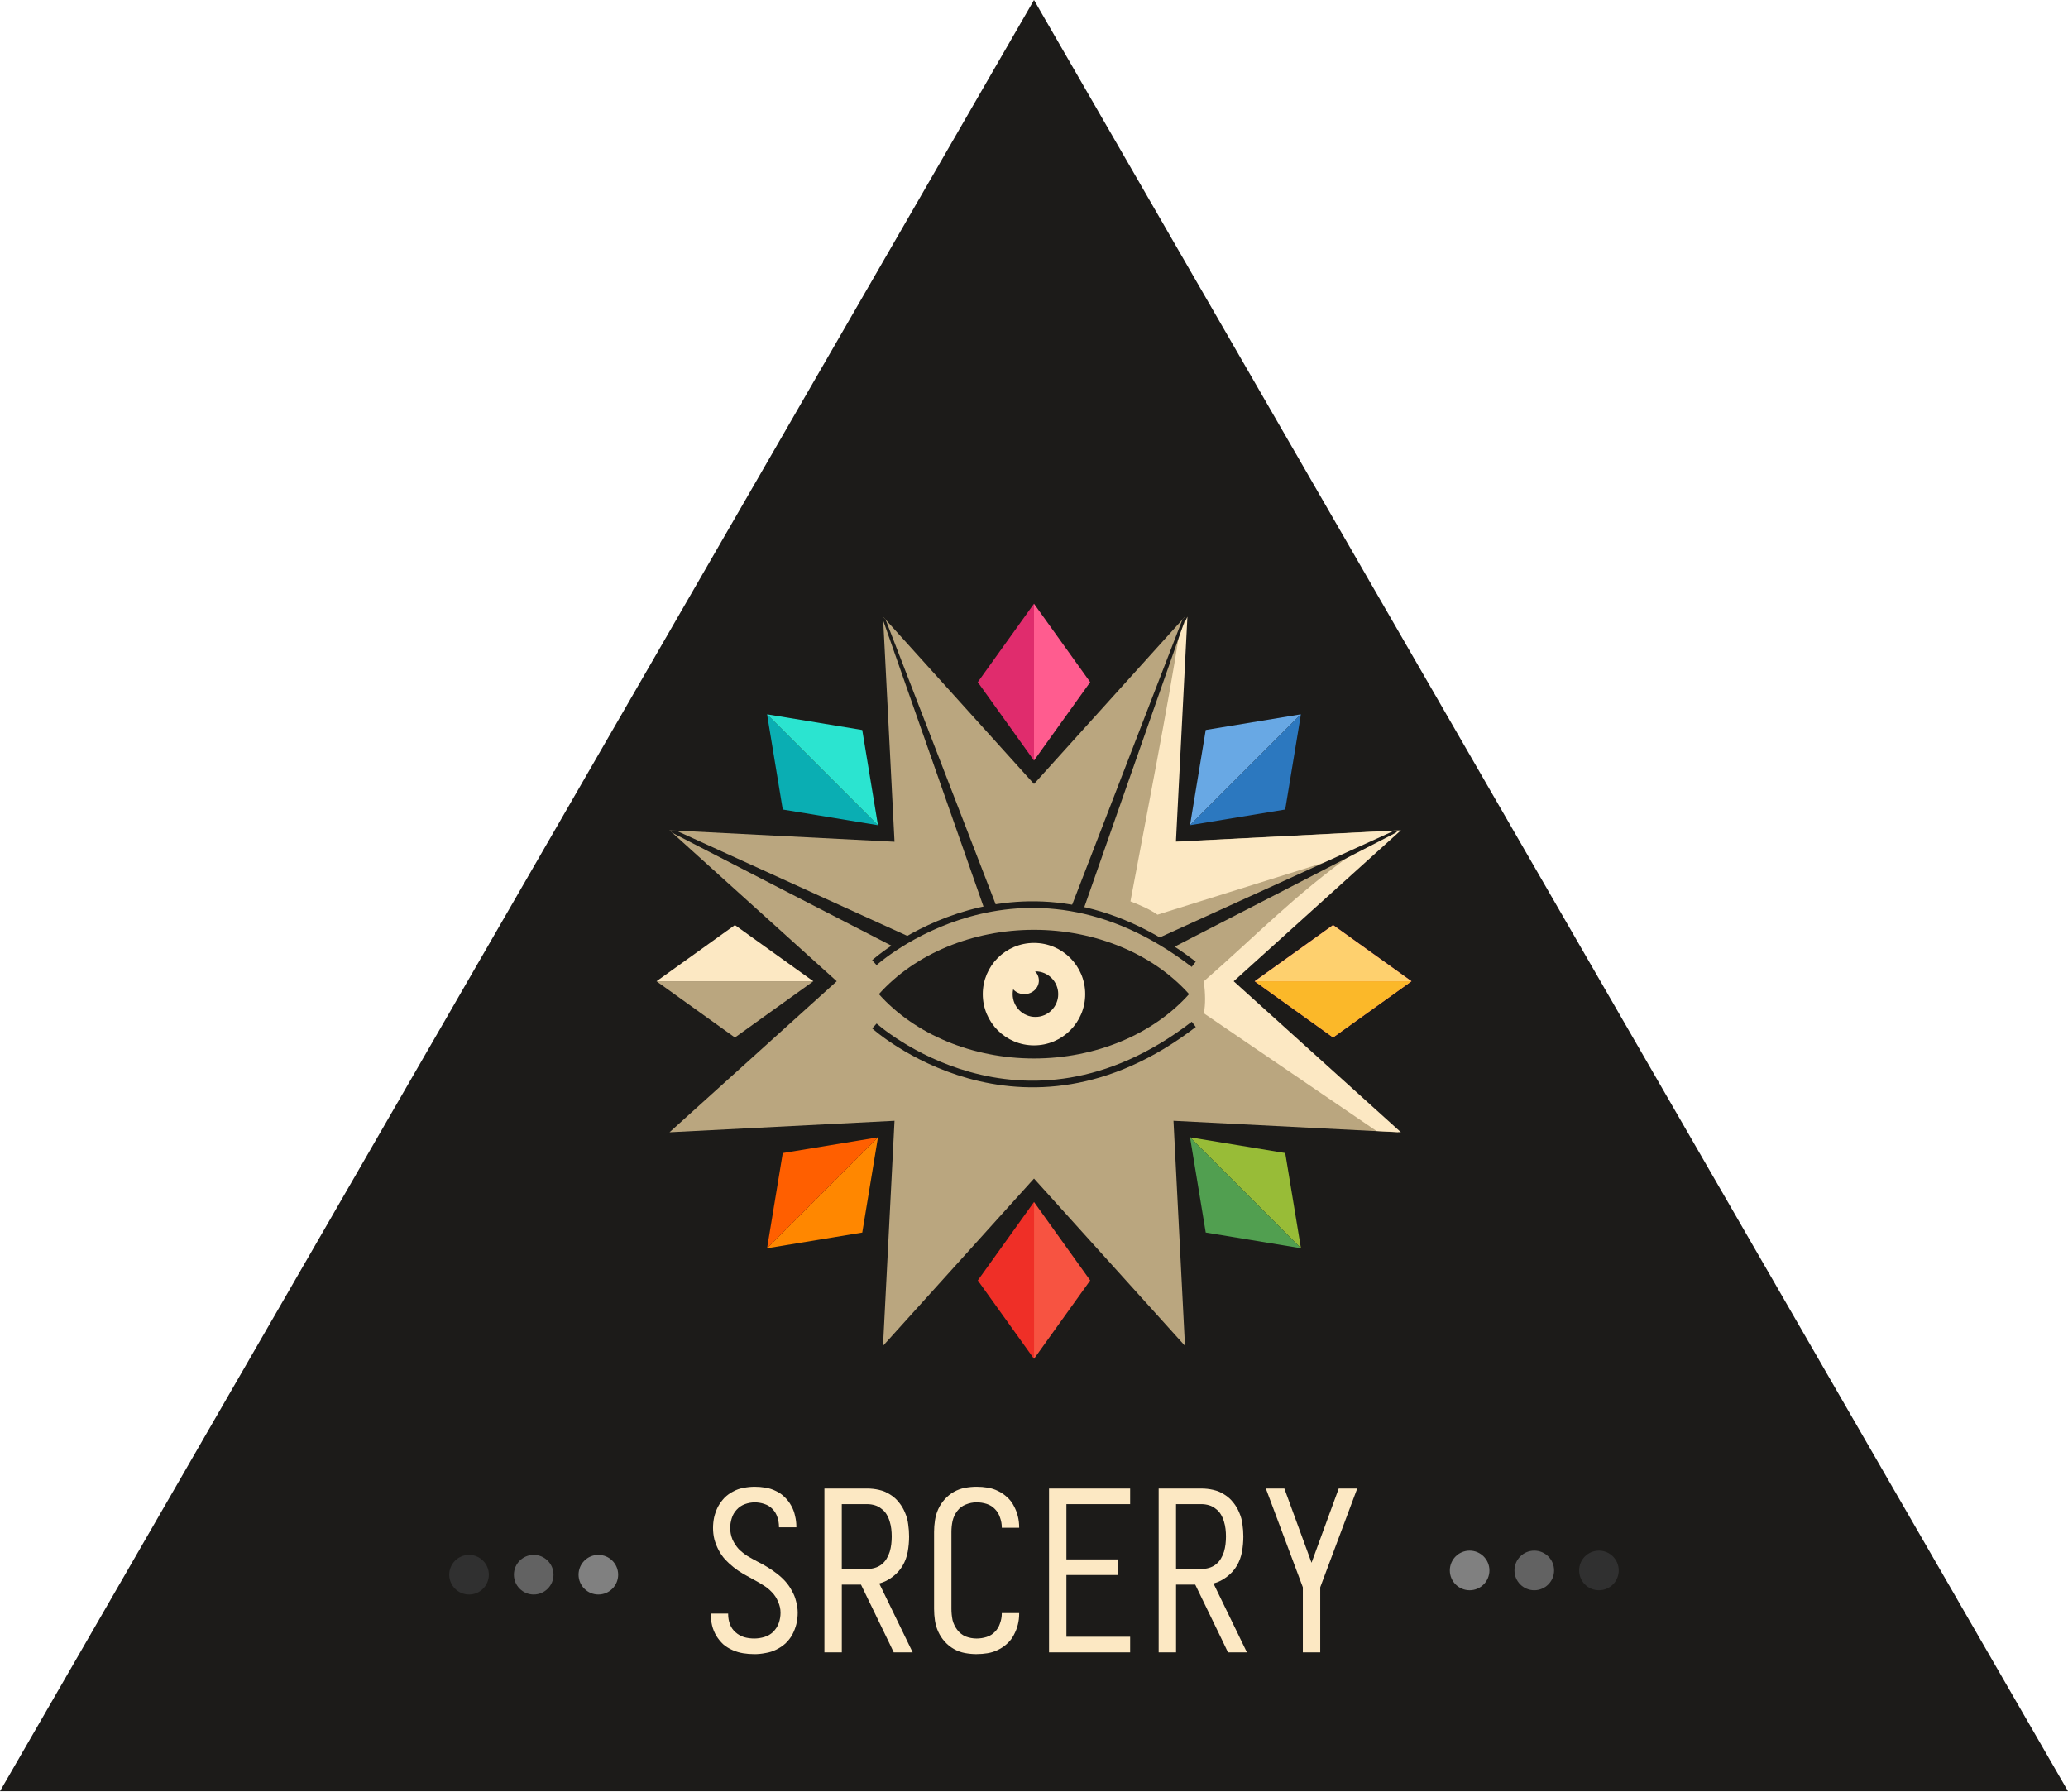
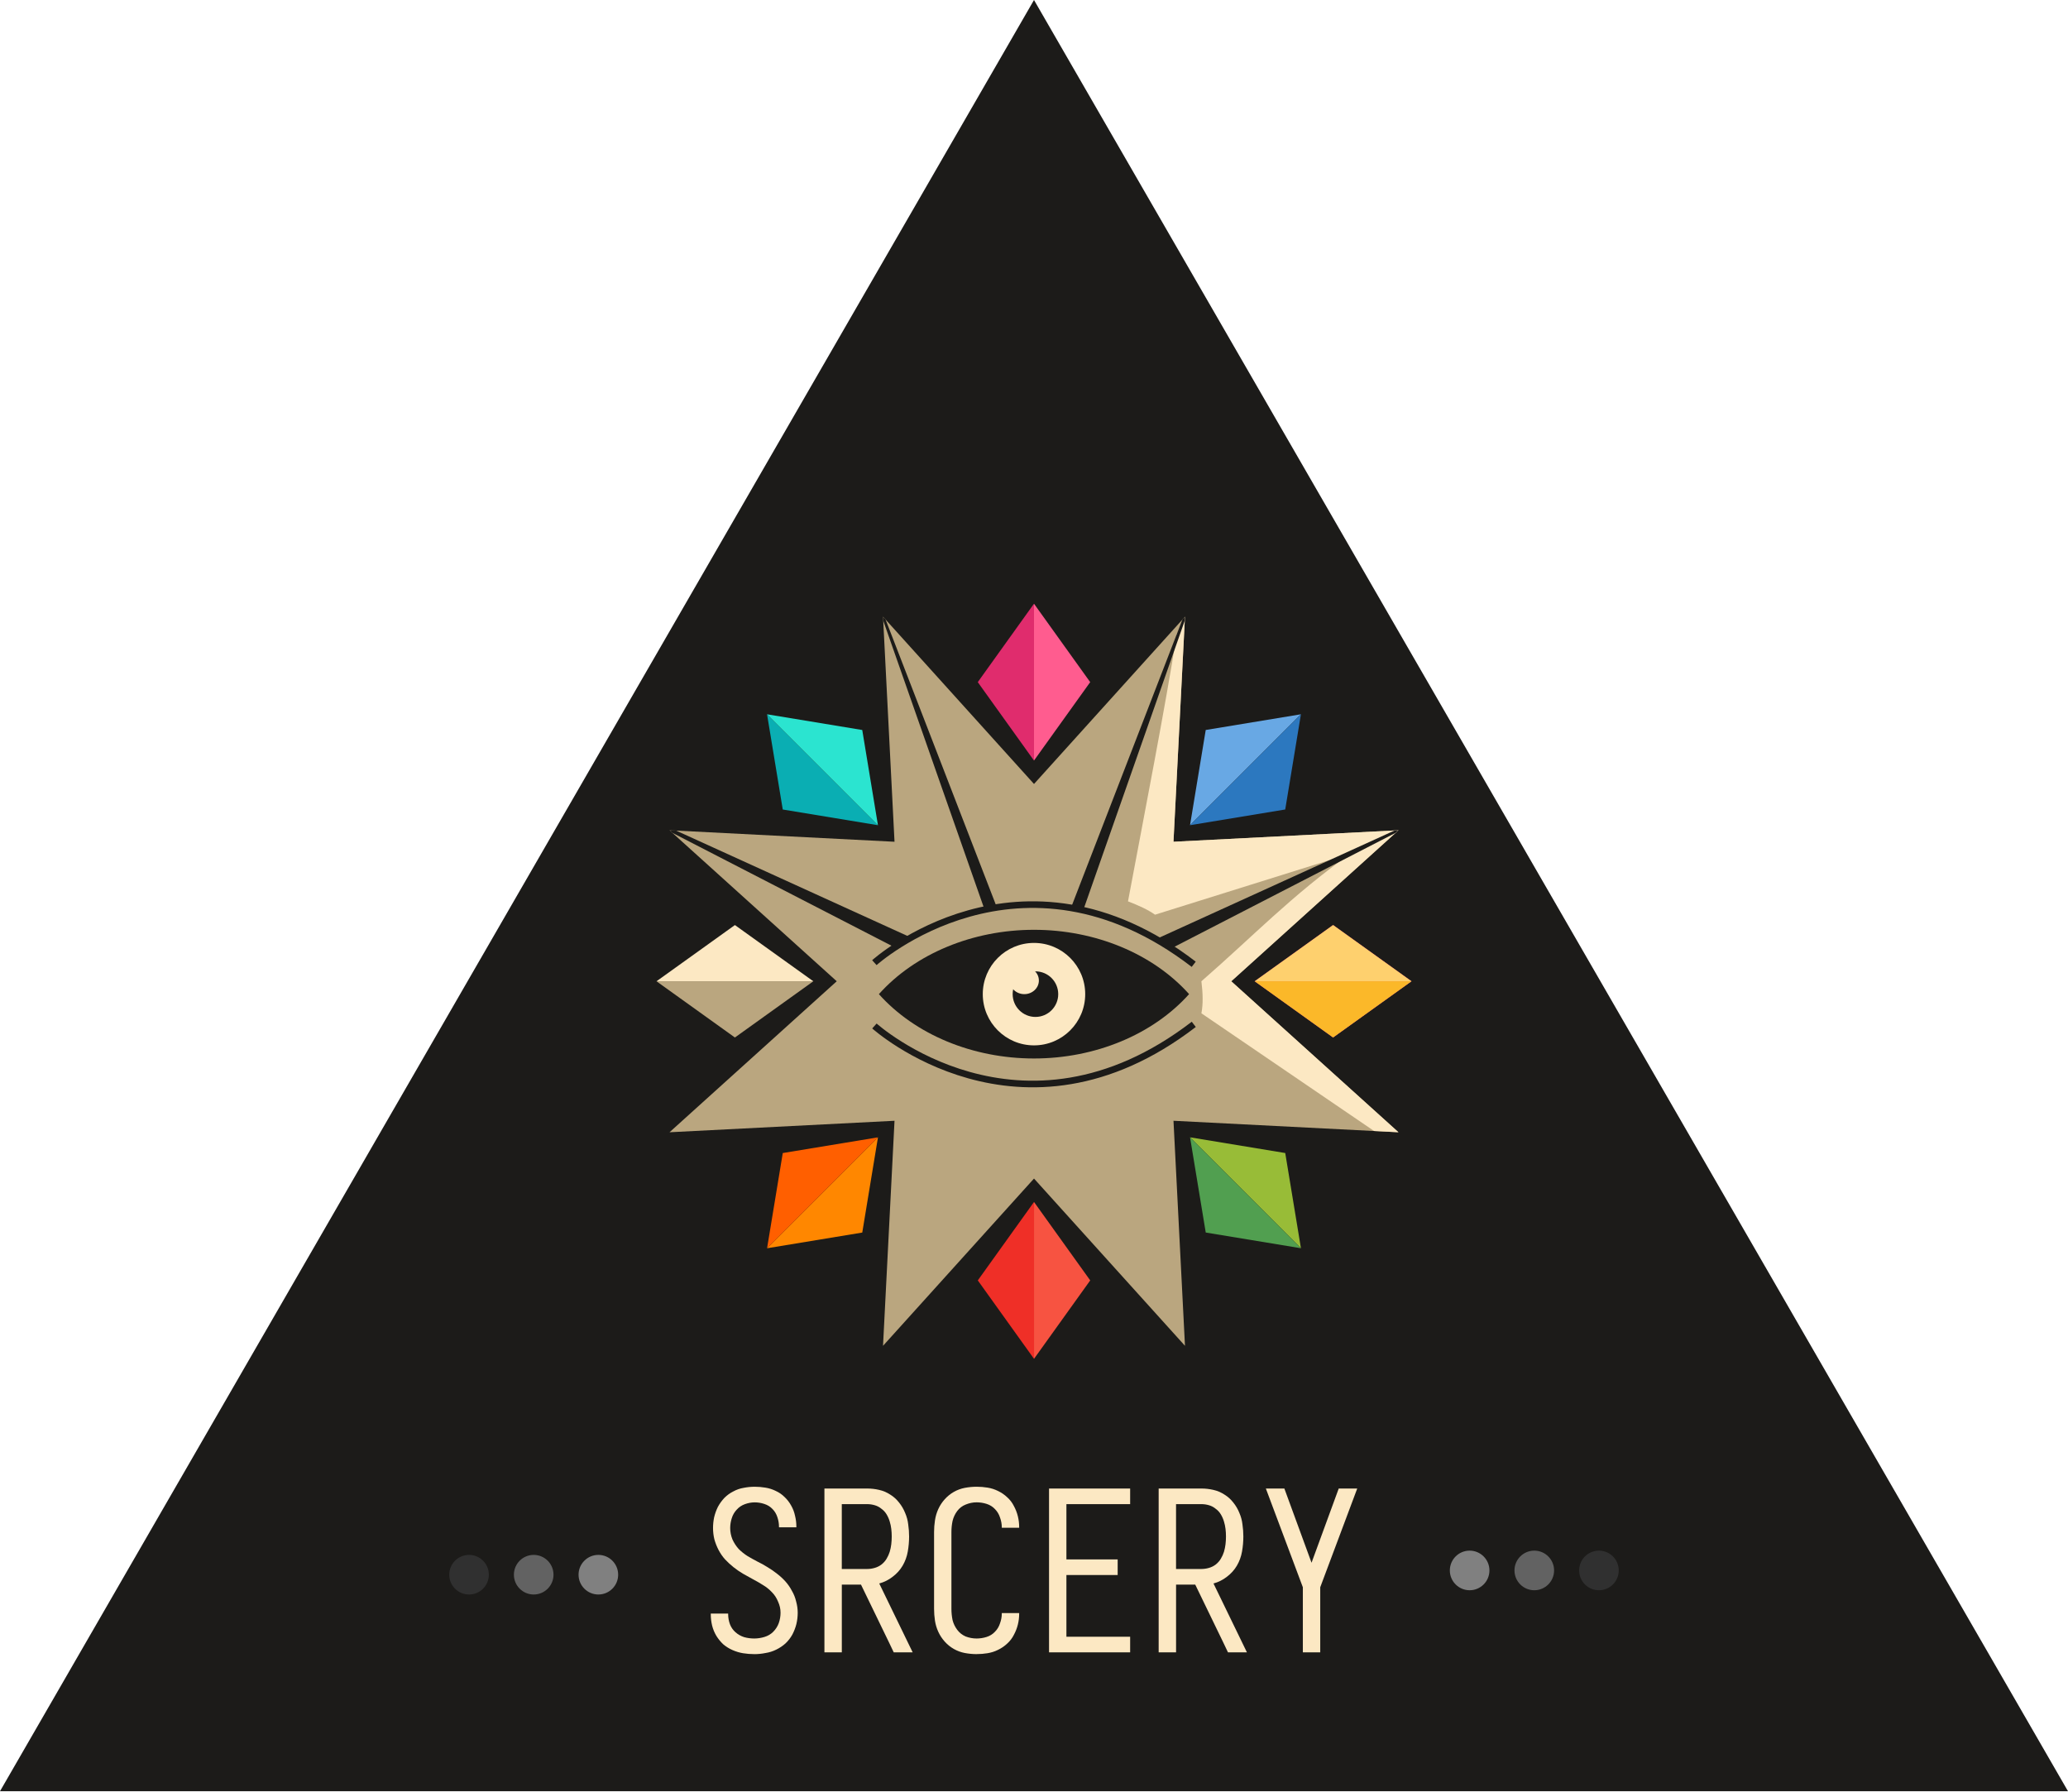
<svg xmlns="http://www.w3.org/2000/svg" height="541.862" viewBox="0 0 165.547 143.368" width="625.688">
  <g transform="translate(-48.88608 -15.49277)">
    <path d="m71.684 54.92 28.648-49.62 28.648-49.62 28.648 49.62 28.648 49.62-57.296-0z" fill="#1c1b19" transform="matrix(1.444661 0 0 1.444661 -54.67288 79.51985)" />
    <path d="m94.704 91.458-6.043-16.993-16.289 7.743 7.743-16.289-16.993-6.043 16.993-6.043-7.743-16.289 16.289 7.743 6.043-16.993 6.043 16.993 16.289-7.743-7.743 16.289 16.993 6.043-16.993 6.043 7.743 16.289-16.289-7.743z" fill="#baa67f" stroke-linejoin="round" stroke-width=".529" transform="matrix(.3826834 .9238795 -.9238795 .3826834 150.7364 -16.37659)" />
    <path d="m131.658 89.913a15.393 12.582 0 0 0 -12.415 5.15 15.393 12.582 0 0 0 12.415 5.15 15.393 12.582 0 0 0 12.417-5.153 15.393 12.582 0 0 0 -12.417-5.147z" fill="#1c1b19" />
    <circle cx="131.659" cy="95.063" fill="#fce8c3" r="4.1" />
    <circle cx="131.775" cy="95.063" fill="#1c1b19" r="1.824" />
    <ellipse cx="130.885" cy="93.972" fill="#fce8c3" rx="1.165" ry="1.091" />
    <path d="m118.885 97.611s11.678 10.538 25.565-.129" fill="none" stroke="#1c1b19" stroke-width=".529" />
-     <path d="m143.941 64.855-.665 1.417c-.853 5.515-2.626 14.595-3.896 21.364.856.332 1.588.66 2.164 1.068l15.664-4.901c-4.716 3.351-7.833 6.642-11.951 10.229.119 1.002.143 1.805 0 2.565l13.822 9.42 1.954.1-13.387-12.085 13.387-12.086-18.012.92z" fill="#fce8c3" />
+     <path d="m143.745 64.855-.665 1.417c-.853 5.515-2.626 14.595-3.896 21.364.856.332 1.588.66 2.164 1.068l15.664-4.901c-4.716 3.351-7.833 6.642-11.951 10.229.119 1.002.143 1.805 0 2.565l13.822 9.42 1.954.1-13.387-12.085 13.387-12.086-18.012.92z" fill="#fce8c3" />
    <path d="m102.985 81.962-.306-.016.231.208 17.803 9.169 1.196-.745z" fill="#1c1b19" />
    <g fill="#fce8c3" stroke-width=".265" transform="translate(2.988344 1.744907)">
      <path d="m106.275 146.142q-.446 0-.892-.071-.428-.071-.838-.25-.41-.178-.749-.464-.321-.303-.553-.678-.232-.392-.339-.821-.107-.446-.107-.892v-.071h1.391v.053q0 .41.143.803.143.375.446.642.303.268.696.392.392.107.803.107.41 0 .821-.125.41-.125.696-.41.303-.303.446-.696.143-.41.143-.838 0-.446-.196-.874-.178-.446-.499-.767-.321-.339-.714-.571-.392-.25-.803-.464-.392-.214-.803-.446-.392-.232-.749-.517-.357-.285-.678-.624-.303-.339-.517-.749-.214-.41-.339-.856-.107-.446-.107-.91 0-.428.089-.856.107-.446.303-.838.214-.392.517-.714.321-.321.714-.517.392-.214.821-.285.446-.089.892-.089.428 0 .856.071.446.071.838.268.392.178.696.482.321.303.535.696.214.375.303.803.107.428.107.856v.071h-1.391v-.053q0-.375-.125-.749-.125-.392-.392-.66-.268-.285-.66-.41-.375-.125-.767-.125-.392 0-.785.143-.392.143-.66.446-.268.285-.392.678-.125.392-.125.785 0 .464.178.91.196.428.499.767.321.321.714.571.392.232.803.446.41.196.803.446.392.232.749.517.375.285.678.624.303.339.517.749.232.392.339.856.125.446.125.892 0 .464-.107.91-.107.428-.321.838-.214.392-.553.714-.339.303-.749.499-.392.196-.856.268-.446.089-.892.089z" />
      <path d="m111.894 145.999v-13.111h3.425q.482 0 .945.107.482.107.892.375.41.25.714.642.303.375.482.821.196.446.25.928.071.482.071.963 0 .607-.107 1.213-.107.607-.41 1.124-.303.517-.803.892-.482.375-1.07.535l2.676 5.512h-1.516l-.392-.821-2.23-4.602h-1.534v5.423zm3.425-6.671q.303 0 .607-.089.303-.089.535-.268.25-.196.41-.464.161-.268.25-.553.089-.303.125-.607.036-.303.036-.624 0-.303-.036-.606-.036-.303-.125-.589-.089-.303-.25-.571-.161-.268-.41-.446-.232-.196-.535-.285-.303-.089-.607-.089h-2.034v5.191z" />
      <path d="m124.078 146.142q-.464 0-.945-.089-.464-.089-.874-.321-.41-.232-.731-.589-.321-.357-.517-.785-.196-.428-.268-.892-.071-.482-.071-.945v-6.154q0-.464.071-.928.071-.482.268-.91.196-.428.517-.785.321-.357.731-.589.41-.232.874-.321.482-.089.945-.089.446 0 .874.071.446.071.838.268.41.196.731.499.339.303.535.696.214.392.321.821.107.428.107.874v.053h-1.391v-.036q0-.392-.143-.785-.125-.392-.41-.678-.268-.285-.66-.41-.392-.125-.803-.125-.446 0-.874.178-.41.161-.678.517-.268.357-.375.803-.089.428-.089.874v6.154q0 .446.089.892.107.428.375.785.268.357.678.535.428.161.874.161.41 0 .803-.125.392-.125.66-.41.285-.285.41-.678.143-.392.143-.785v-.036h1.391v.053q0 .446-.107.874-.107.428-.321.821-.196.392-.535.696-.321.303-.731.499-.392.196-.838.268-.428.071-.874.071z" />
      <path d="m129.875 145.999v-13.111h6.493v1.249h-5.102v4.424h4.103v1.249h-4.103v4.941h5.102v1.249z" />
      <path d="m138.651 145.999v-13.111h3.425q.482 0 .945.107.482.107.892.375.41.25.714.642.303.375.482.821.196.446.25.928.071.482.071.963 0 .607-.107 1.213-.107.607-.41 1.124-.303.517-.803.892-.482.375-1.07.535l2.676 5.512h-1.516l-.392-.821-2.23-4.602h-1.534v5.423zm3.425-6.671q.303 0 .607-.089.303-.089.535-.268.25-.196.41-.464.161-.268.25-.553.089-.303.125-.607.036-.303.036-.624 0-.303-.036-.606-.036-.303-.125-.589-.089-.303-.25-.571-.161-.268-.41-.446-.232-.196-.535-.285-.303-.089-.607-.089h-2.034v5.191z" />
      <path d="m150.193 145.999v-5.209l-2.961-7.902h1.481l2.176 5.94 2.176-5.94h1.481l-2.961 7.902v5.209z" />
    </g>
    <g fill="#baa67f">
      <circle cx="166.533" cy="141.189" fill="#808080" r="1.585" />
      <circle cx="171.708" cy="141.189" fill="#626262" r="1.585" />
      <circle cx="176.884" cy="141.189" fill="#303030" r="1.585" />
    </g>
    <g fill="#baa67f">
      <circle cx="86.434" cy="141.53" fill="#303030" r="1.585" />
      <circle cx="91.61" cy="141.53" fill="#626262" r="1.585" />
      <circle cx="96.786" cy="141.53" fill="#808080" r="1.585" />
    </g>
    <g transform="translate(-.196268)">
      <path d="m119.077 92.543s11.678-10.538 25.565.129" fill="none" stroke="#1c1b19" stroke-width=".529" />
      <g fill="#1c1b19">
        <path d="m143.736 65.083.205-.228-.016.31-8.129 23.18-.978-.202z" />
        <path d="m160.727 81.962.306-.016-.231.208-17.803 9.169-1.196-.745z" />
        <path d="m119.975 65.083-.205-.228.016.31 8.129 23.18.978-.202z" />
        <path d="m102.985 81.962-.306-.016.231.208 17.803 9.169 1.196-.745z" />
      </g>
    </g>
    <path d="m155.602 94.032c0 6.612-2.68 12.597-7.013 16.93-4.333 4.333-10.319 7.013-16.93 7.013s-12.597-2.68-16.93-7.013c-4.333-4.333-7.013-10.319-7.013-16.93 0-6.612 2.68-12.597 7.013-16.93 4.333-4.333 10.319-7.013 16.93-7.013s12.597 2.68 16.93 7.013 7.013 10.319 7.013 16.93z" fill="none" stroke-miterlimit="0" stroke-width="1" />
    <g stroke-linejoin="round" stroke-width=".038">
      <g transform="matrix(0 2.022381 -2.022381 0 390.2993 -22.2435)">
        <path d="m57.494 119.154-2.225-3.104 2.225-3.104" fill="#e02c6d" />
        <path d="m57.494 112.946 2.225 3.104-2.225 3.104" fill="#ff5c8f" />
      </g>
      <g transform="matrix(1.43004 1.430039 -1.430039 1.43004 232.3259 -171.0732)">
        <path d="m57.494 119.154-2.225-3.104 2.225-3.104" fill="#68a8e4" />
        <path d="m57.494 112.946 2.225 3.104-2.225 3.104" fill="#2c78bf" />
      </g>
      <g transform="matrix(2.022381 0 0 2.022381 15.38356 -164.6076)">
        <path d="m57.494 119.154-2.225-3.104 2.225-3.104" fill="#e02c6d" />
        <path d="m57.494 112.946 2.225 3.104-2.225 3.104" fill="#ff5c8f" />
      </g>
      <g transform="matrix(1.43004 -1.43004 1.43004 1.43004 -133.4461 -6.634324)">
        <path d="m57.494 119.154-2.225-3.104 2.225-3.104" fill="#0aaeb3" />
        <path d="m57.494 112.946 2.225 3.104-2.225 3.104" fill="#2be4d0" />
      </g>
      <g transform="matrix(0 -2.022381 2.022381 0 -126.9805 210.3081)">
        <path d="m57.494 119.154-2.225-3.104 2.225-3.104" fill="#baa67f" />
        <path d="m57.494 112.946 2.225 3.104-2.225 3.104" fill="#fce8c3" />
      </g>
      <g transform="matrix(-1.430039 -1.430041 1.430041 -1.430039 30.99258 359.1377)">
        <path d="m57.494 119.154-2.225-3.104 2.225-3.104" fill="#ff8700" />
        <path d="m57.494 112.946 2.225 3.104-2.225 3.104" fill="#ff5f00" />
      </g>
      <g transform="matrix(-2.022381 0 0 -2.022381 247.9351 352.6722)">
        <path d="m57.494 119.154-2.225-3.104 2.225-3.104" fill="#f75341" />
        <path d="m57.494 112.946 2.225 3.104-2.225 3.104" fill="#ef2f27" />
      </g>
      <g transform="matrix(-1.430041 1.430039 -1.430039 -1.430041 396.7647 194.6991)">
        <path d="m57.494 119.154-2.225-3.104 2.225-3.104" fill="#98bc37" />
        <path d="m57.494 112.946 2.225 3.104-2.225 3.104" fill="#519f50" />
      </g>
      <g transform="matrix(0 2.022381 -2.022381 0 390.2993 -22.2435)">
        <path d="m57.494 119.154-2.225-3.104 2.225-3.104" fill="#fed06e" />
        <path d="m57.494 112.946 2.225 3.104-2.225 3.104" fill="#fbb829" />
      </g>
    </g>
  </g>
</svg>
